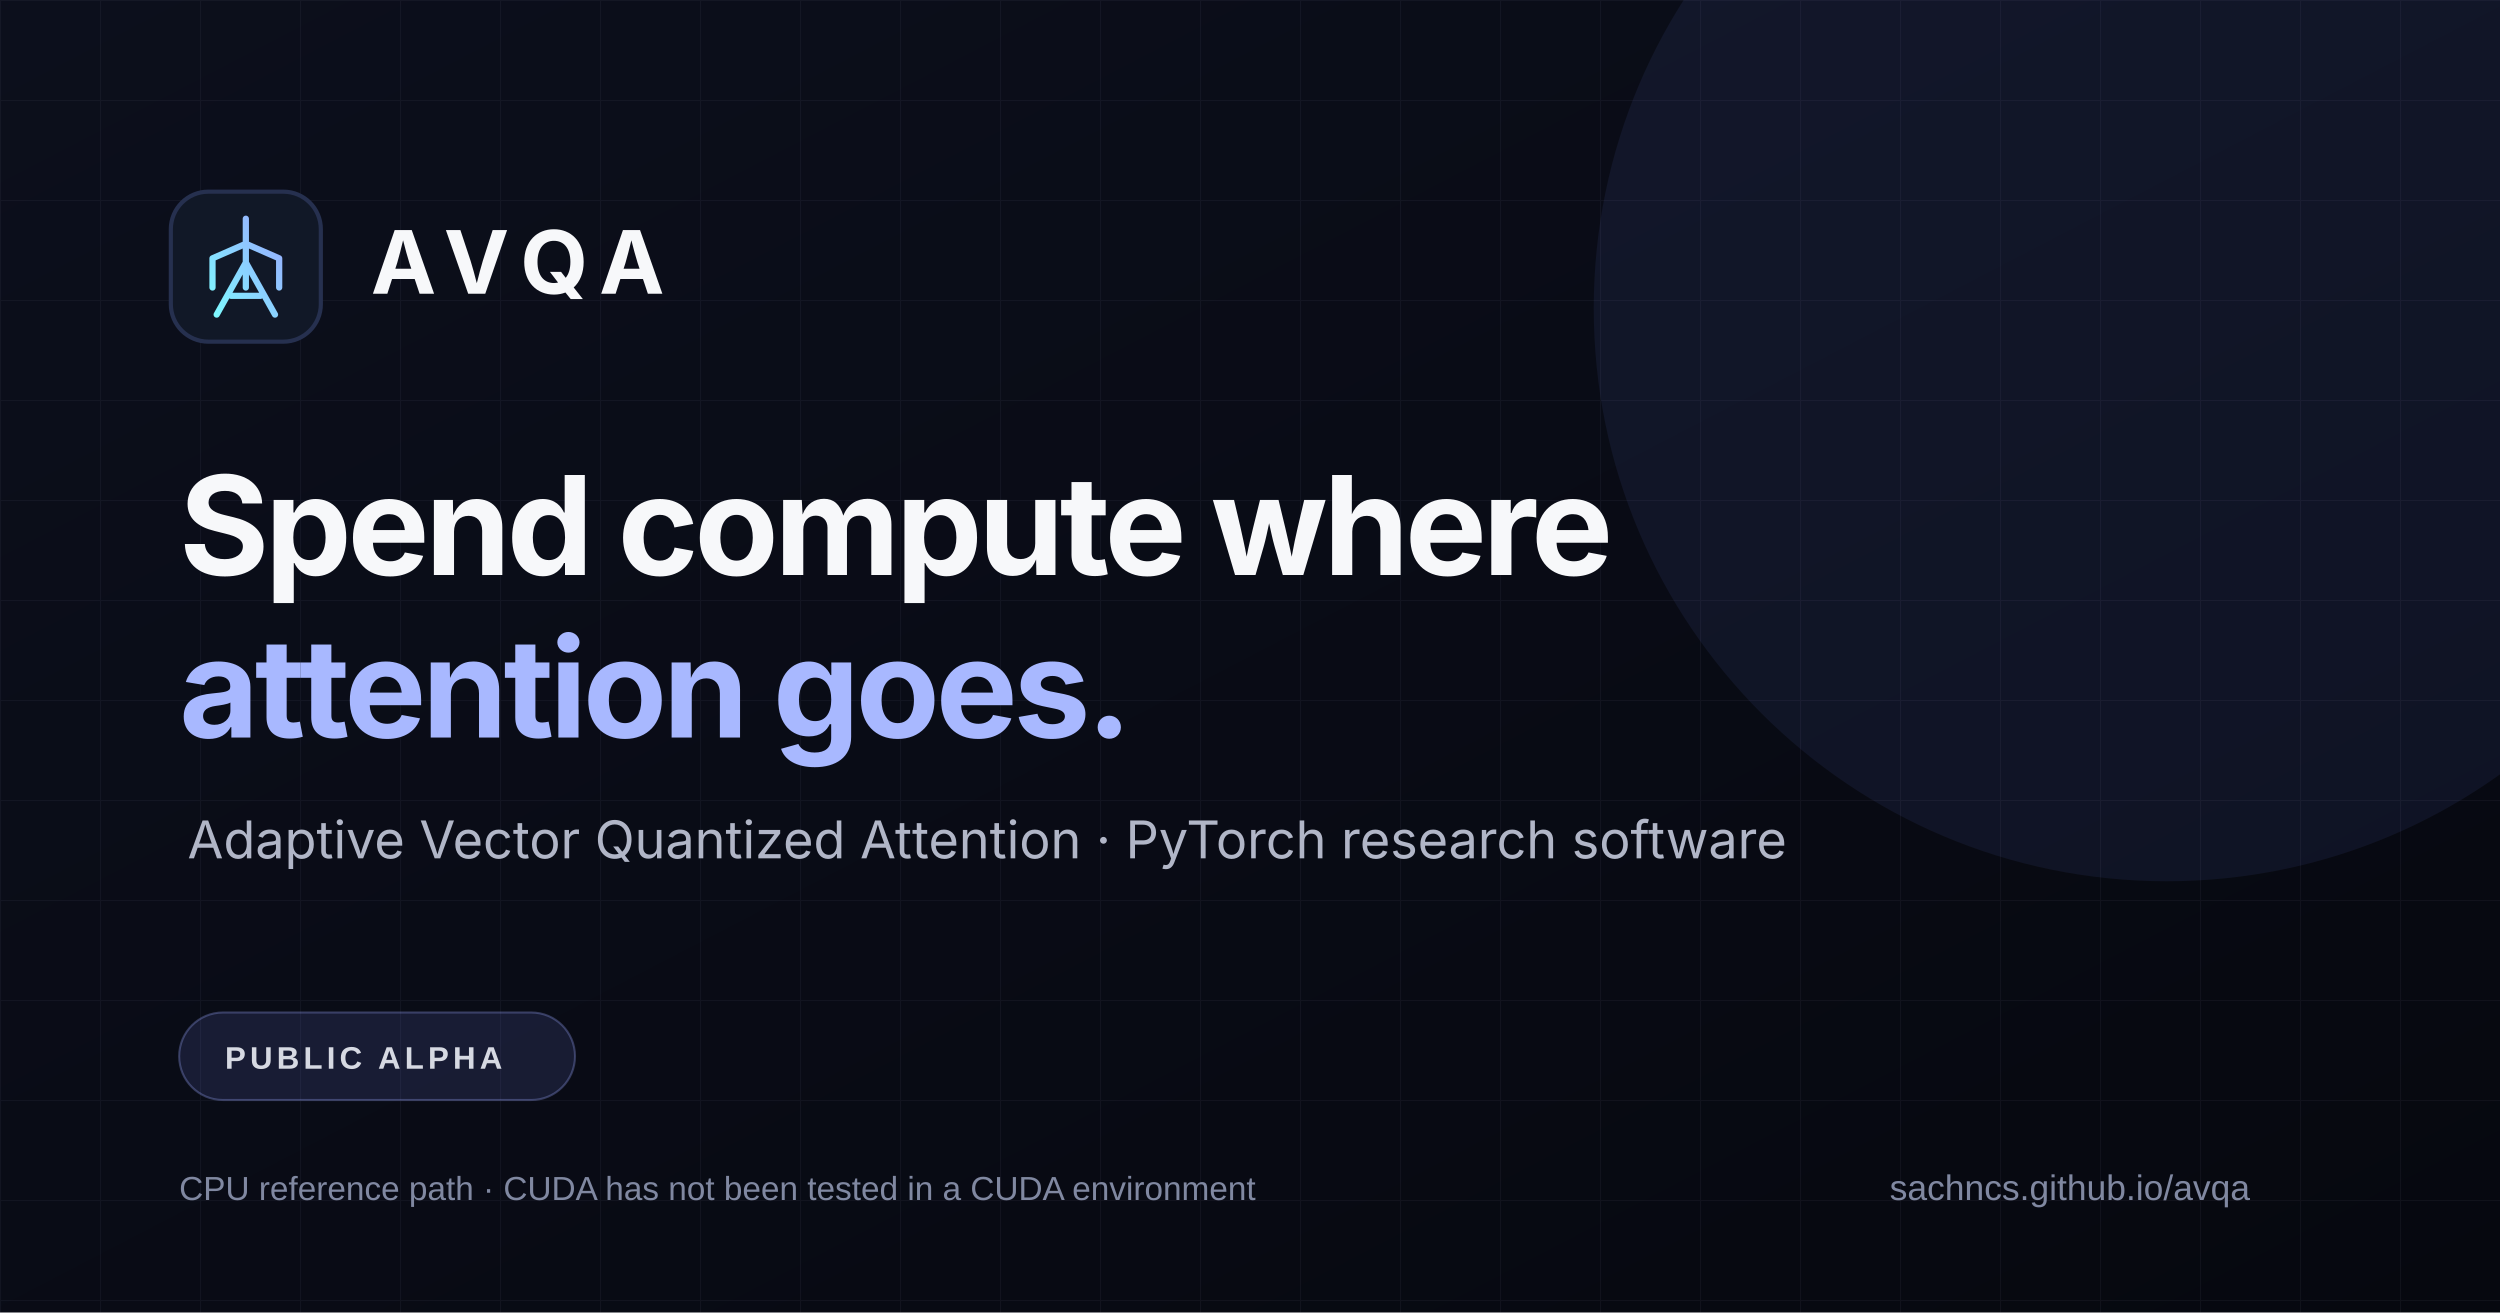
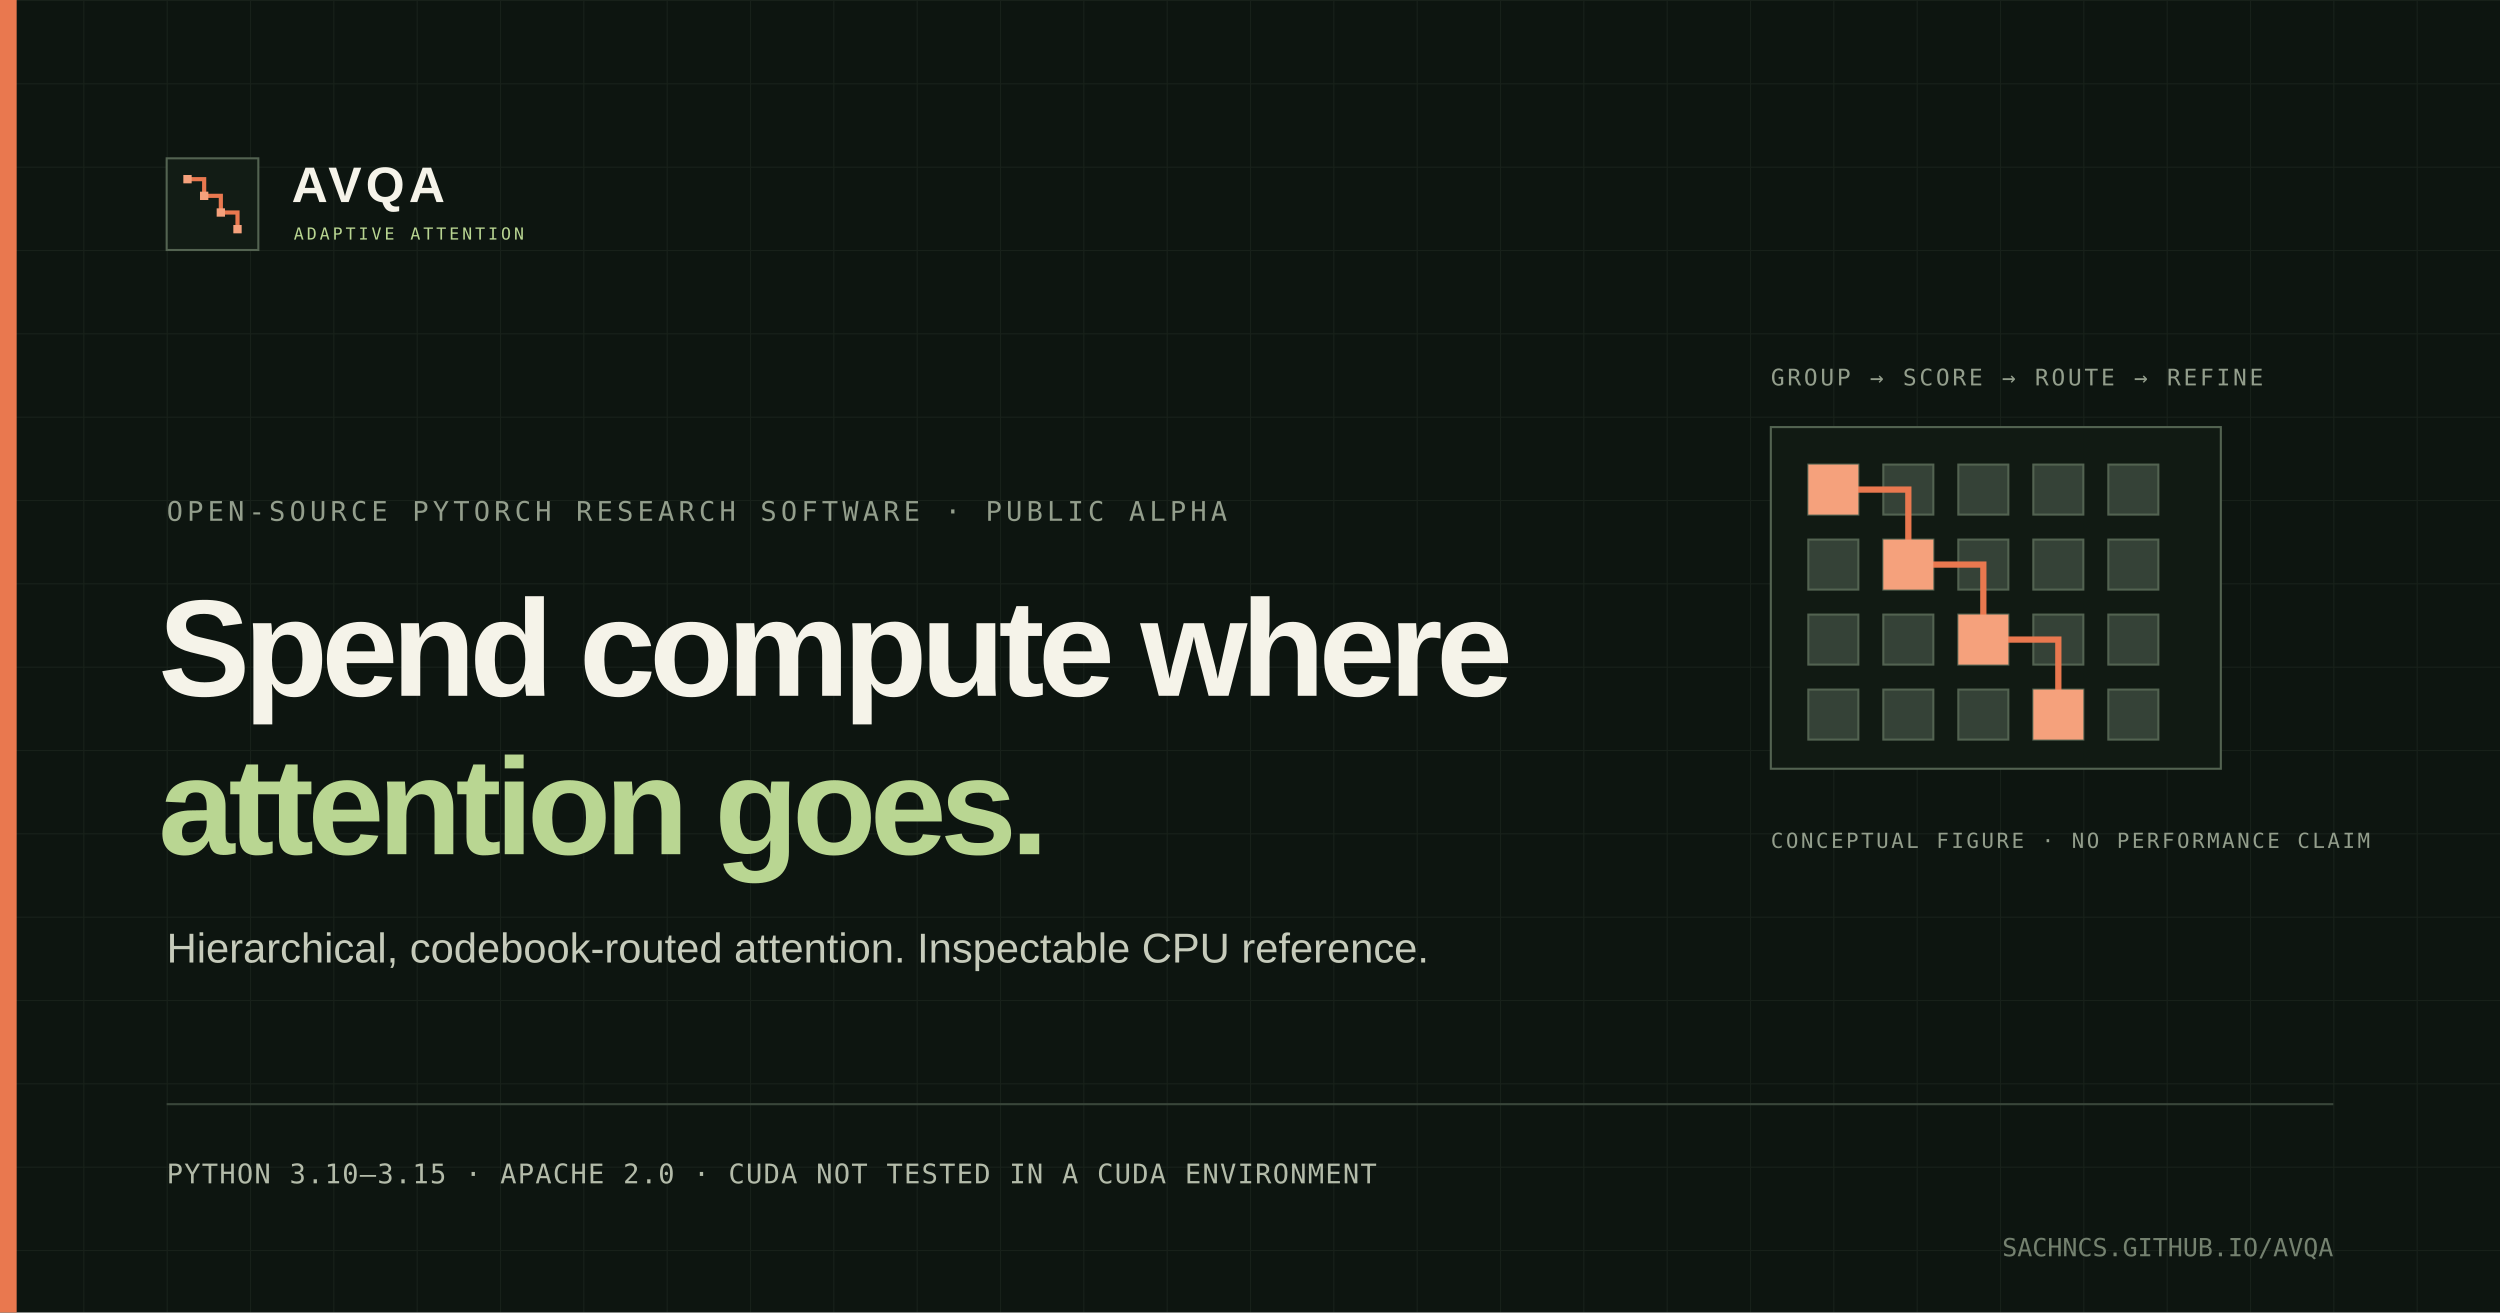
- <svg xmlns="http://www.w3.org/2000/svg" width="1200" height="630" viewBox="0 0 1200 630">
+ <svg xmlns="http://www.w3.org/2000/svg" width="1200" height="630" viewBox="0 0 1200 630" role="img" aria-labelledby="title description">
  <defs>
-     <linearGradient id="background" x1="0" y1="0" x2="1" y2="1">
-       <stop stop-color="#0C0F1C" />
-       <stop offset="1" stop-color="#06080F" />
-     </linearGradient>
-     <linearGradient id="signal" x1="0" y1="1" x2="1" y2="0">
-       <stop stop-color="#7DF9FF" />
-       <stop offset="1" stop-color="#9AA8FF" />
-     </linearGradient>
-     <pattern id="grid" width="48" height="48" patternUnits="userSpaceOnUse">
-       <path d="M48 0H0V48" fill="none" stroke="#AAB2C8" stroke-opacity=".06" />
+     <pattern id="grid" width="40" height="40" patternUnits="userSpaceOnUse">
+       <path d="M40 0H0V40" fill="none" stroke="#b3bba9" stroke-opacity=".07" stroke-width="1" />
    </pattern>
  </defs>
-   <rect width="1200" height="630" fill="url(#background)" />
+   <rect width="1200" height="630" fill="#0d1510" />
  <rect width="1200" height="630" fill="url(#grid)" />
-   <circle cx="1040" cy="148" r="275" fill="#7C8CFF" fill-opacity=".08" />
-   <rect x="82" y="92" width="72" height="72" rx="18" fill="#111827" stroke="#26304F" stroke-width="2" />
-   <path d="M118 105v12m-16 7 16-7 16 7m-32 0v14m16-21v21m16-14v14M104 151l14-25 14 25m-21-9h14" fill="none" stroke="url(#signal)" stroke-width="3" stroke-linecap="round" stroke-linejoin="round" />
-   <text x="178" y="141" fill="#F7F8FA" font-family="Inter,Arial,sans-serif" font-size="42" font-weight="700" letter-spacing="7">AVQA</text>
-   <text x="86" y="276" fill="#F7F8FA" font-family="Inter,Arial,sans-serif" font-size="66" font-weight="650" letter-spacing="-2">Spend compute where</text>
-   <text x="86" y="354" fill="#A8B8FF" font-family="Inter,Arial,sans-serif" font-size="66" font-weight="650" letter-spacing="-2">attention goes.</text>
-   <text x="90" y="412" fill="#B1B6C7" font-family="Inter,Arial,sans-serif" font-size="25">Adaptive Vector Quantized Attention · PyTorch research software</text>
-   <rect x="86" y="486" width="190" height="42" rx="21" fill="#7C8CFF" fill-opacity=".13" stroke="#9AA8FF" stroke-opacity=".3" />
-   <text x="108" y="513" fill="#D6D9E2" font-family="Arial,sans-serif" font-size="15" font-weight="600" letter-spacing="2">PUBLIC ALPHA</text>
-   <text x="86" y="576" fill="#8088A1" font-family="Arial,sans-serif" font-size="16">CPU reference path · CUDA has not been tested in a CUDA environment</text>
-   <text x="1080" y="576" text-anchor="end" fill="#8088A1" font-family="Arial,sans-serif" font-size="17">sachncs.github.io/avqa</text>
+   <path d="M0 0h8v630H0" fill="#e9784f" />
+   <g transform="translate(80 76)">
+     <rect width="44" height="44" fill="#121c15" stroke="#536351" />
+     <path d="M10 10h8v8h8v8h8v8" fill="none" stroke="#e9784f" stroke-width="2" />
+     <g fill="#f5a17c">
+       <rect x="8" y="8" width="4" height="4" />
+       <rect x="16" y="16" width="4" height="4" />
+       <rect x="24" y="24" width="4" height="4" />
+       <rect x="32" y="32" width="4" height="4" />
+     </g>
+     <text x="60" y="21" fill="#f5f3e9" font-family="Manrope,Arial,sans-serif" font-size="24" font-weight="800" letter-spacing="2">AVQA</text>
+     <text x="61" y="39" fill="#b9d692" font-family="monospace" font-size="8" letter-spacing="1.4">ADAPTIVE ATTENTION</text>
+   </g>
+   <text x="80" y="250" fill="#939e8c" font-family="monospace" font-size="13" letter-spacing="2">OPEN-SOURCE PYTORCH RESEARCH SOFTWARE · PUBLIC ALPHA</text>
+   <text x="76" y="334" fill="#f5f3e9" font-family="Manrope,Arial,sans-serif" font-size="66" font-weight="700" letter-spacing="-3">Spend compute where</text>
+   <text x="76" y="410" fill="#b9d692" font-family="Manrope,Arial,sans-serif" font-size="66" font-weight="700" letter-spacing="-3">attention goes.</text>
+   <text x="80" y="462" fill="#c6cbbb" font-family="Manrope,Arial,sans-serif" font-size="20">Hierarchical, codebook-routed attention. Inspectable CPU reference.</text>
+   <g transform="translate(850 205)">
+     <text x="0" y="-20" fill="#939e8c" font-family="monospace" font-size="11" letter-spacing="1.3">GROUP → SCORE → ROUTE → REFINE</text>
+     <g fill="#354237" stroke="#536351">
+       <rect x="0" y="0" width="216" height="164" fill="#111a13" />
+       <rect x="18" y="18" width="24" height="24" />
+       <rect x="54" y="18" width="24" height="24" />
+       <rect x="90" y="18" width="24" height="24" />
+       <rect x="126" y="18" width="24" height="24" />
+       <rect x="162" y="18" width="24" height="24" />
+       <rect x="18" y="54" width="24" height="24" />
+       <rect x="54" y="54" width="24" height="24" />
+       <rect x="90" y="54" width="24" height="24" />
+       <rect x="126" y="54" width="24" height="24" />
+       <rect x="162" y="54" width="24" height="24" />
+       <rect x="18" y="90" width="24" height="24" />
+       <rect x="54" y="90" width="24" height="24" />
+       <rect x="90" y="90" width="24" height="24" />
+       <rect x="126" y="90" width="24" height="24" />
+       <rect x="162" y="90" width="24" height="24" />
+       <rect x="18" y="126" width="24" height="24" />
+       <rect x="54" y="126" width="24" height="24" />
+       <rect x="90" y="126" width="24" height="24" />
+       <rect x="126" y="126" width="24" height="24" />
+       <rect x="162" y="126" width="24" height="24" />
+     </g>
+     <path d="M30 30h36v36h36v36h36v36" fill="none" stroke="#e9784f" stroke-width="3" />
+     <g fill="#f5a17c">
+       <rect x="18" y="18" width="24" height="24" />
+       <rect x="54" y="54" width="24" height="24" />
+       <rect x="90" y="90" width="24" height="24" />
+       <rect x="126" y="126" width="24" height="24" />
+     </g>
+     <text x="0" y="202" fill="#939e8c" font-family="monospace" font-size="10" letter-spacing="1.2">CONCEPTUAL FIGURE · NO PERFORMANCE CLAIM</text>
+   </g>
+   <path d="M80 530h1040" stroke="#39463a" />
+   <text x="80" y="568" fill="#b3bba9" font-family="monospace" font-size="13" letter-spacing=".6">PYTHON 3.10–3.15 · APACHE 2.0 · CUDA NOT TESTED IN A CUDA ENVIRONMENT</text>
+   <text x="1120" y="603" text-anchor="end" fill="#74816f" font-family="monospace" font-size="12">SACHNCS.GITHUB.IO/AVQA</text>
</svg>
